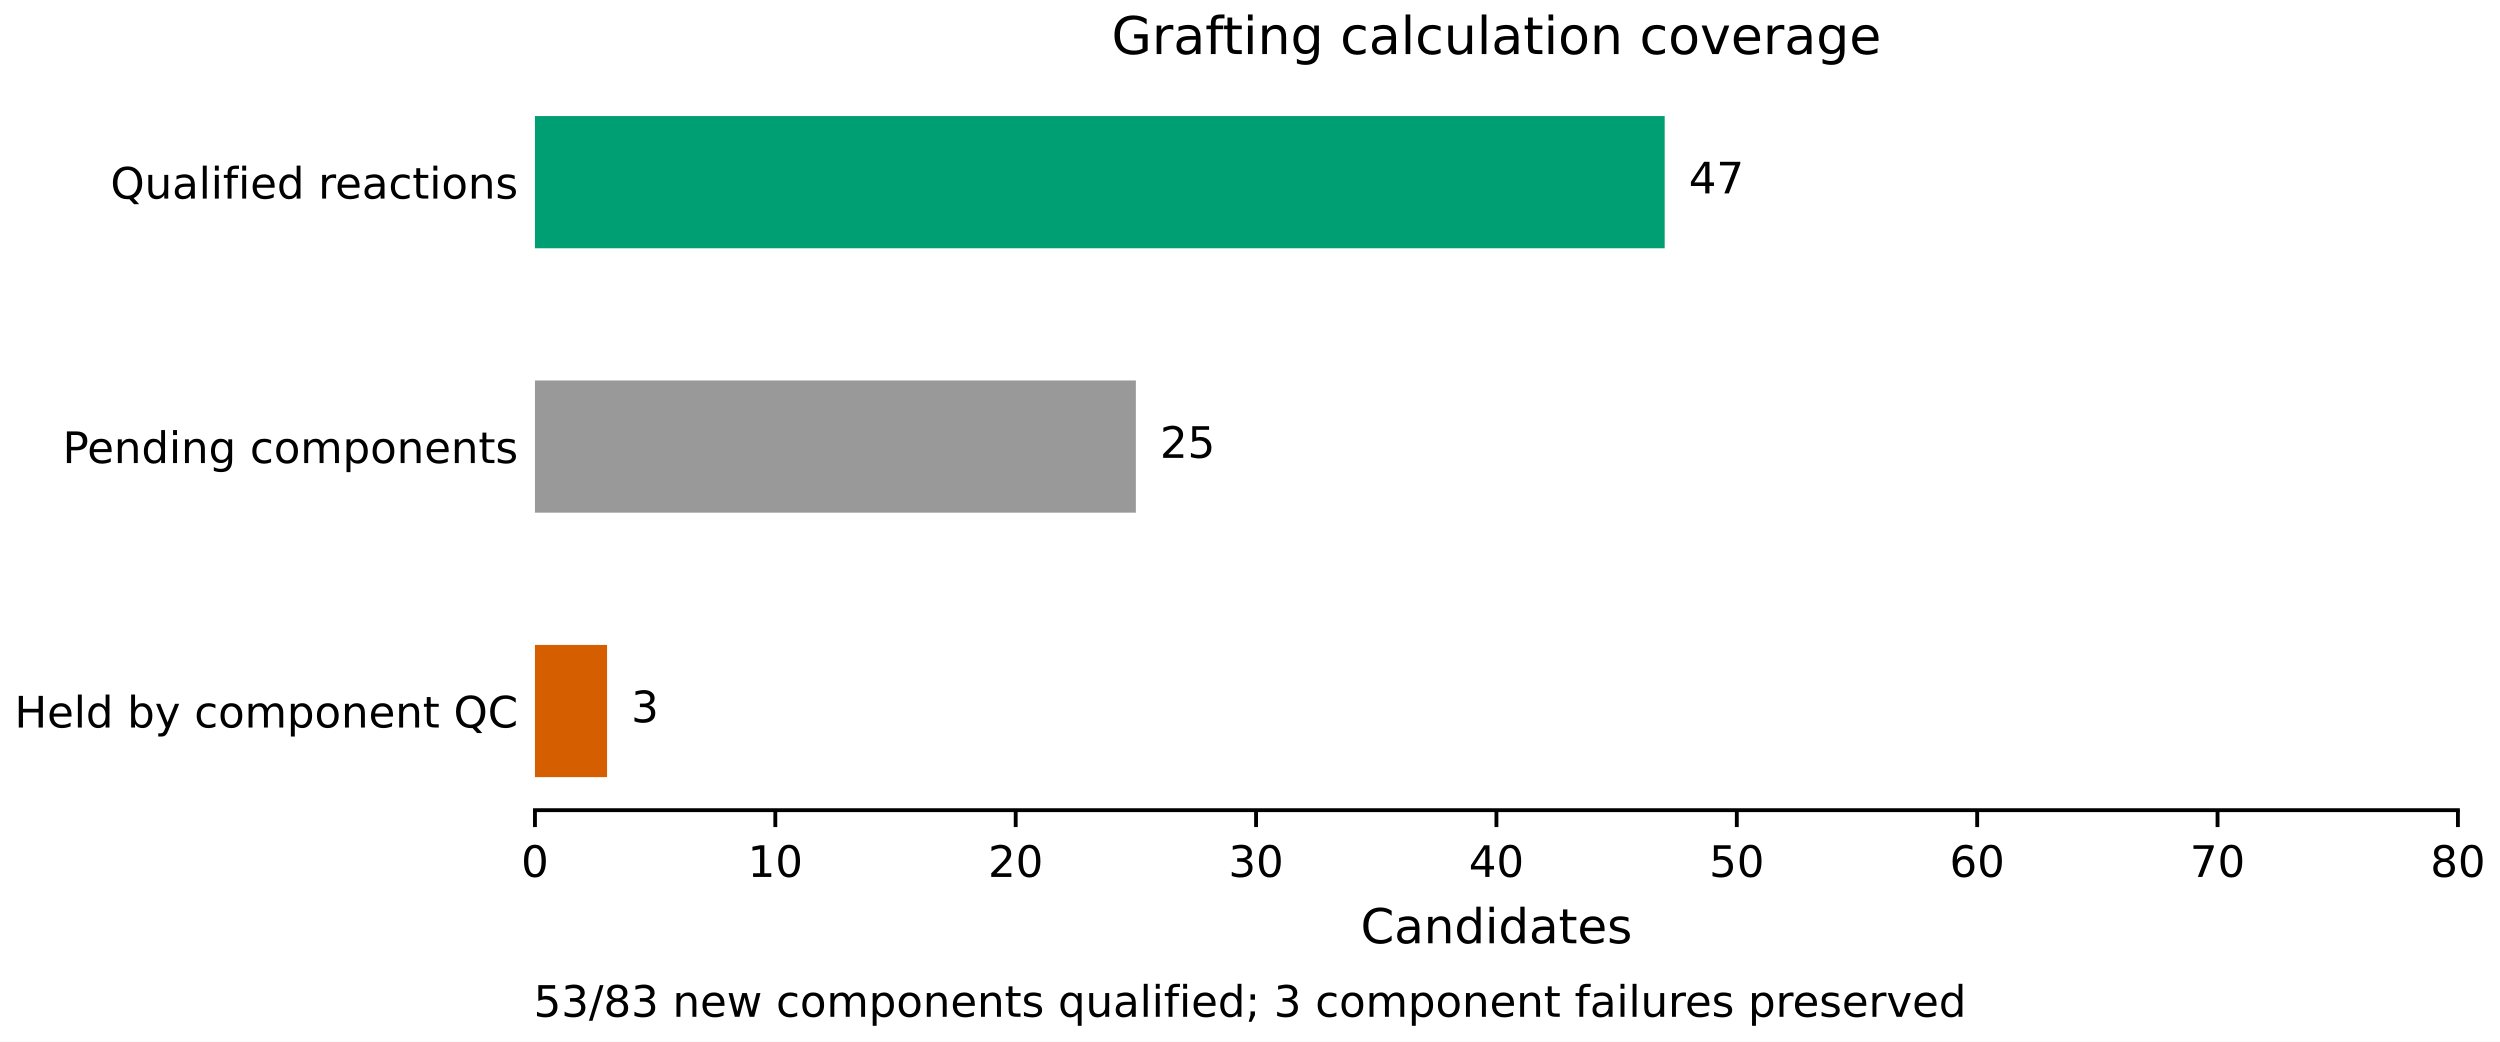
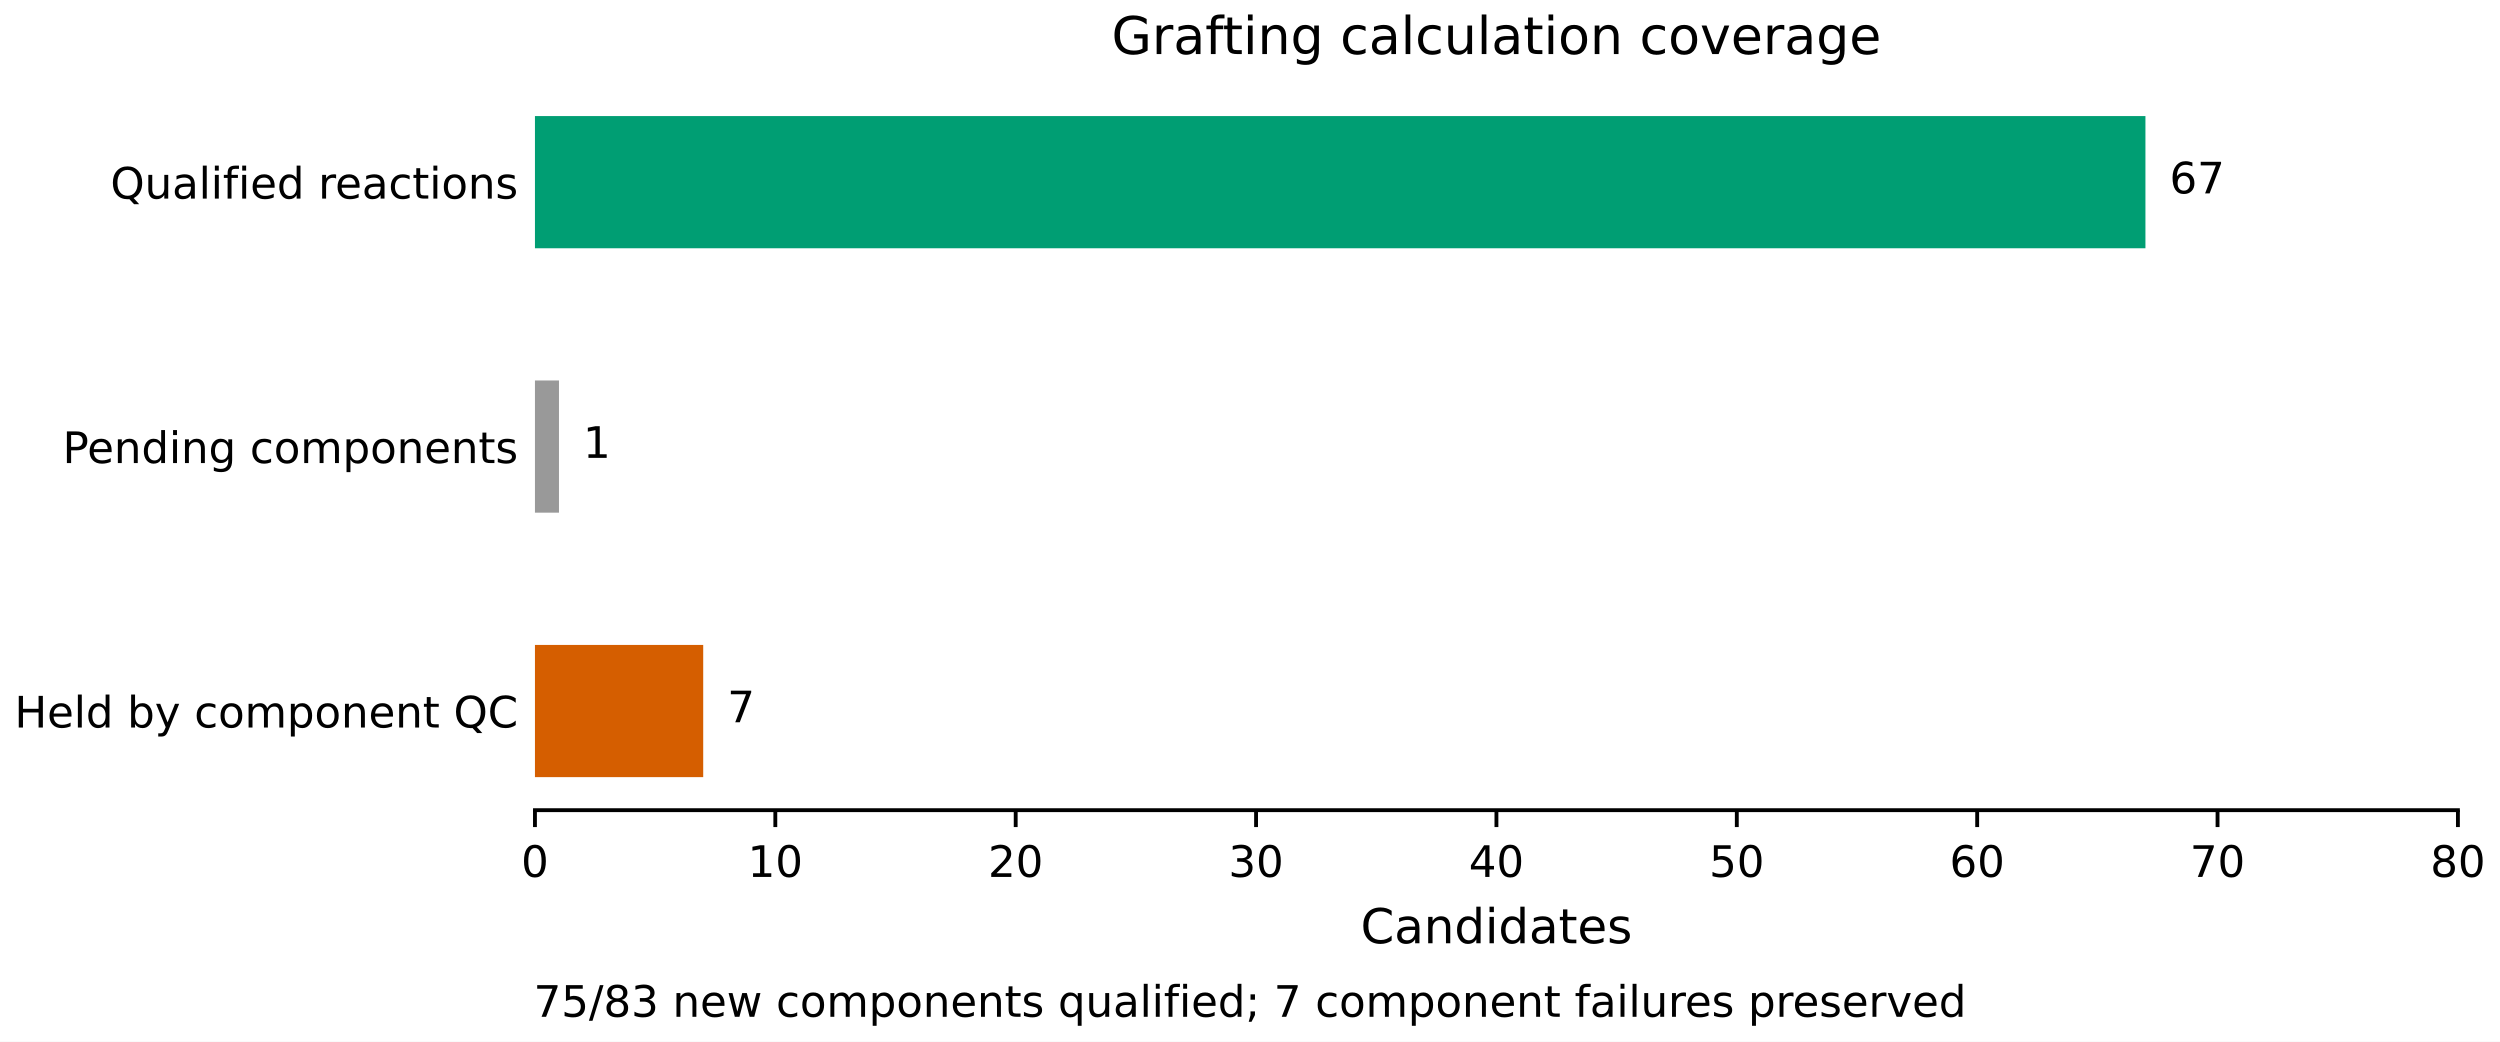
<svg xmlns="http://www.w3.org/2000/svg" xmlns:xlink="http://www.w3.org/1999/xlink" width="518.4pt" height="216pt" viewBox="0 0 518.4 216" version="1.1">
  <defs>
    <style type="text/css">*{stroke-linejoin: round; stroke-linecap: butt}</style>
  </defs>
  <g id="figure_1">
    <g id="patch_1">
      <path d="M 0 216  L 518.4 216  L 518.4 0  L 0 0  z " style="fill: #ffffff" />
    </g>
    <g id="axes_1">
      <g id="patch_2">
        <path d="M 110.927 167.998  L 509.674 167.998  L 509.674 17.207  L 110.927 17.207  z " style="fill: #ffffff" />
      </g>
      <g id="patch_3">
-         <path d="M 110.927 24.061  L 345.191 24.061  L 345.191 51.477  L 110.927 51.477  z " clip-path="url(#p9c2c6c8254)" style="fill: #009e73" />
+         <path d="M 110.927 24.061  L 444.877 24.061  L 444.877 51.477  L 110.927 51.477  z " clip-path="url(#p247bd80d93)" style="fill: #009e73" />
      </g>
      <g id="patch_4">
-         <path d="M 110.927 78.894  L 235.535 78.894  L 235.535 106.31  L 110.927 106.31  z " clip-path="url(#p9c2c6c8254)" style="fill: #999999" />
+         <path d="M 110.927 78.894  L 115.911 78.894  L 115.911 106.31  L 110.927 106.31  z " clip-path="url(#p247bd80d93)" style="fill: #999999" />
      </g>
      <g id="patch_5">
-         <path d="M 110.927 133.727  L 125.88 133.727  L 125.88 161.144  L 110.927 161.144  z " clip-path="url(#p9c2c6c8254)" style="fill: #d55e00" />
+         <path d="M 110.927 133.727  L 145.817 133.727  L 145.817 161.144  L 110.927 161.144  z " clip-path="url(#p247bd80d93)" style="fill: #d55e00" />
      </g>
      <g id="matplotlib.axis_1">
        <g id="xtick_1">
          <g id="line2d_1">
            <defs>
-               <path id="m75aef16d20" d="M 0 0  L 0 3.5  " style="stroke: #000000; stroke-width: 0.8" />
+               <path id="m90fae5b0d7" d="M 0 0  L 0 3.5  " style="stroke: #000000; stroke-width: 0.8" />
            </defs>
            <g>
-               <use xlink:href="#m75aef16d20" x="110.927" y="167.998" style="stroke: #000000; stroke-width: 0.8" />
+               <use xlink:href="#m90fae5b0d7" x="110.927" y="167.998" style="stroke: #000000; stroke-width: 0.8" />
            </g>
          </g>
          <g id="text_1">
            <text style="font-size: 9px; font-family: 'DejaVu Sans'; text-anchor: middle" x="110.927" y="181.836" transform="rotate(-0 110.927 181.8357)">0</text>
          </g>
        </g>
        <g id="xtick_2">
          <g id="line2d_2">
            <g>
-               <use xlink:href="#m75aef16d20" x="160.77" y="167.998" style="stroke: #000000; stroke-width: 0.8" />
+               <use xlink:href="#m90fae5b0d7" x="160.77" y="167.998" style="stroke: #000000; stroke-width: 0.8" />
            </g>
          </g>
          <g id="text_2">
            <text style="font-size: 9px; font-family: 'DejaVu Sans'; text-anchor: middle" x="160.77" y="181.836" transform="rotate(-0 160.7703 181.8357)">10</text>
          </g>
        </g>
        <g id="xtick_3">
          <g id="line2d_3">
            <g>
-               <use xlink:href="#m75aef16d20" x="210.614" y="167.998" style="stroke: #000000; stroke-width: 0.8" />
+               <use xlink:href="#m90fae5b0d7" x="210.614" y="167.998" style="stroke: #000000; stroke-width: 0.8" />
            </g>
          </g>
          <g id="text_3">
            <text style="font-size: 9px; font-family: 'DejaVu Sans'; text-anchor: middle" x="210.614" y="181.836" transform="rotate(-0 210.6136 181.8357)">20</text>
          </g>
        </g>
        <g id="xtick_4">
          <g id="line2d_4">
            <g>
-               <use xlink:href="#m75aef16d20" x="260.457" y="167.998" style="stroke: #000000; stroke-width: 0.8" />
+               <use xlink:href="#m90fae5b0d7" x="260.457" y="167.998" style="stroke: #000000; stroke-width: 0.8" />
            </g>
          </g>
          <g id="text_4">
            <text style="font-size: 9px; font-family: 'DejaVu Sans'; text-anchor: middle" x="260.457" y="181.836" transform="rotate(-0 260.4569 181.8357)">30</text>
          </g>
        </g>
        <g id="xtick_5">
          <g id="line2d_5">
            <g>
-               <use xlink:href="#m75aef16d20" x="310.3" y="167.998" style="stroke: #000000; stroke-width: 0.8" />
+               <use xlink:href="#m90fae5b0d7" x="310.3" y="167.998" style="stroke: #000000; stroke-width: 0.8" />
            </g>
          </g>
          <g id="text_5">
            <text style="font-size: 9px; font-family: 'DejaVu Sans'; text-anchor: middle" x="310.3" y="181.836" transform="rotate(-0 310.3002 181.8357)">40</text>
          </g>
        </g>
        <g id="xtick_6">
          <g id="line2d_6">
            <g>
-               <use xlink:href="#m75aef16d20" x="360.144" y="167.998" style="stroke: #000000; stroke-width: 0.8" />
+               <use xlink:href="#m90fae5b0d7" x="360.144" y="167.998" style="stroke: #000000; stroke-width: 0.8" />
            </g>
          </g>
          <g id="text_6">
            <text style="font-size: 9px; font-family: 'DejaVu Sans'; text-anchor: middle" x="360.144" y="181.836" transform="rotate(-0 360.1436 181.8357)">50</text>
          </g>
        </g>
        <g id="xtick_7">
          <g id="line2d_7">
            <g>
-               <use xlink:href="#m75aef16d20" x="409.987" y="167.998" style="stroke: #000000; stroke-width: 0.8" />
+               <use xlink:href="#m90fae5b0d7" x="409.987" y="167.998" style="stroke: #000000; stroke-width: 0.8" />
            </g>
          </g>
          <g id="text_7">
            <text style="font-size: 9px; font-family: 'DejaVu Sans'; text-anchor: middle" x="409.987" y="181.836" transform="rotate(-0 409.9869 181.8357)">60</text>
          </g>
        </g>
        <g id="xtick_8">
          <g id="line2d_8">
            <g>
-               <use xlink:href="#m75aef16d20" x="459.83" y="167.998" style="stroke: #000000; stroke-width: 0.8" />
+               <use xlink:href="#m90fae5b0d7" x="459.83" y="167.998" style="stroke: #000000; stroke-width: 0.8" />
            </g>
          </g>
          <g id="text_8">
            <text style="font-size: 9px; font-family: 'DejaVu Sans'; text-anchor: middle" x="459.83" y="181.836" transform="rotate(-0 459.8302 181.8357)">70</text>
          </g>
        </g>
        <g id="xtick_9">
          <g id="line2d_9">
            <g>
-               <use xlink:href="#m75aef16d20" x="509.674" y="167.998" style="stroke: #000000; stroke-width: 0.8" />
+               <use xlink:href="#m90fae5b0d7" x="509.674" y="167.998" style="stroke: #000000; stroke-width: 0.8" />
            </g>
          </g>
          <g id="text_9">
            <text style="font-size: 9px; font-family: 'DejaVu Sans'; text-anchor: middle" x="509.674" y="181.836" transform="rotate(-0 509.6735 181.8357)">80</text>
          </g>
        </g>
        <g id="text_10">
          <text style="font-size: 10px; font-family: 'DejaVu Sans'; text-anchor: middle" x="310.3" y="195.596" transform="rotate(-0 310.3002 195.5962)">Candidates</text>
        </g>
      </g>
      <g id="matplotlib.axis_2">
        <g id="ytick_1">
          <g id="line2d_10" />
          <g id="text_11">
            <text style="font-size: 9px; font-family: 'DejaVu Sans'; text-anchor: end" x="107.427" y="41.188" transform="rotate(-0 107.427 41.18829)">Qualified reactions</text>
          </g>
        </g>
        <g id="ytick_2">
          <g id="line2d_11" />
          <g id="text_12">
            <text style="font-size: 9px; font-family: 'DejaVu Sans'; text-anchor: end" x="107.427" y="96.021" transform="rotate(-0 107.427 96.02147)">Pending components</text>
          </g>
        </g>
        <g id="ytick_3">
          <g id="line2d_12" />
          <g id="text_13">
            <text style="font-size: 9px; font-family: 'DejaVu Sans'; text-anchor: end" x="107.427" y="150.855" transform="rotate(-0 107.427 150.8546)">Held by component QC</text>
          </g>
        </g>
      </g>
      <g id="patch_6">
        <path d="M 110.927 167.998  L 509.674 167.998  " style="fill: none; stroke: #000000; stroke-width: 0.8; stroke-linejoin: miter; stroke-linecap: square" />
      </g>
      <g id="text_14">
-         <text style="font-size: 9px; font-family: 'DejaVu Sans'; text-anchor: start" x="350.191" y="40.107" transform="rotate(-0 350.1906 40.10688)">47</text>
+         <text style="font-size: 9px; font-family: 'DejaVu Sans'; text-anchor: start" x="449.877" y="40.107" transform="rotate(-0 449.8772 40.10688)">67</text>
      </g>
      <g id="text_15">
-         <text style="font-size: 9px; font-family: 'DejaVu Sans'; text-anchor: start" x="240.535" y="94.94" transform="rotate(-0 240.5353 94.94007)">25</text>
+         <text style="font-size: 9px; font-family: 'DejaVu Sans'; text-anchor: start" x="120.911" y="94.94" transform="rotate(-0 120.9113 94.94007)">1</text>
      </g>
      <g id="text_16">
-         <text style="font-size: 9px; font-family: 'DejaVu Sans'; text-anchor: start" x="130.88" y="149.773" transform="rotate(-0 130.88 149.7732)">3</text>
+         <text style="font-size: 9px; font-family: 'DejaVu Sans'; text-anchor: start" x="150.817" y="149.773" transform="rotate(-0 150.8173 149.7732)">7</text>
      </g>
      <g id="text_17">
        <text style="font-size: 10.8px; font-family: 'DejaVu Sans'; text-anchor: middle" x="310.3" y="11.207" transform="rotate(-0 310.3002 11.20655)">Grafting calculation coverage</text>
      </g>
    </g>
    <g id="text_18">
-       <text style="font-size: 9px; font-family: 'DejaVu Sans'; text-anchor: middle" x="259.2" y="210.838" transform="rotate(-0 259.2 210.8377)">53/83 new components qualified; 3 component failures preserved</text>
+       <text style="font-size: 9px; font-family: 'DejaVu Sans'; text-anchor: middle" x="259.2" y="210.838" transform="rotate(-0 259.2 210.8377)">75/83 new components qualified; 7 component failures preserved</text>
    </g>
  </g>
  <defs>
-     <clipPath id="p9c2c6c8254">
+     <clipPath id="p247bd80d93">
      <rect x="110.927" y="17.207" width="398.747" height="150.791" />
    </clipPath>
  </defs>
</svg>
